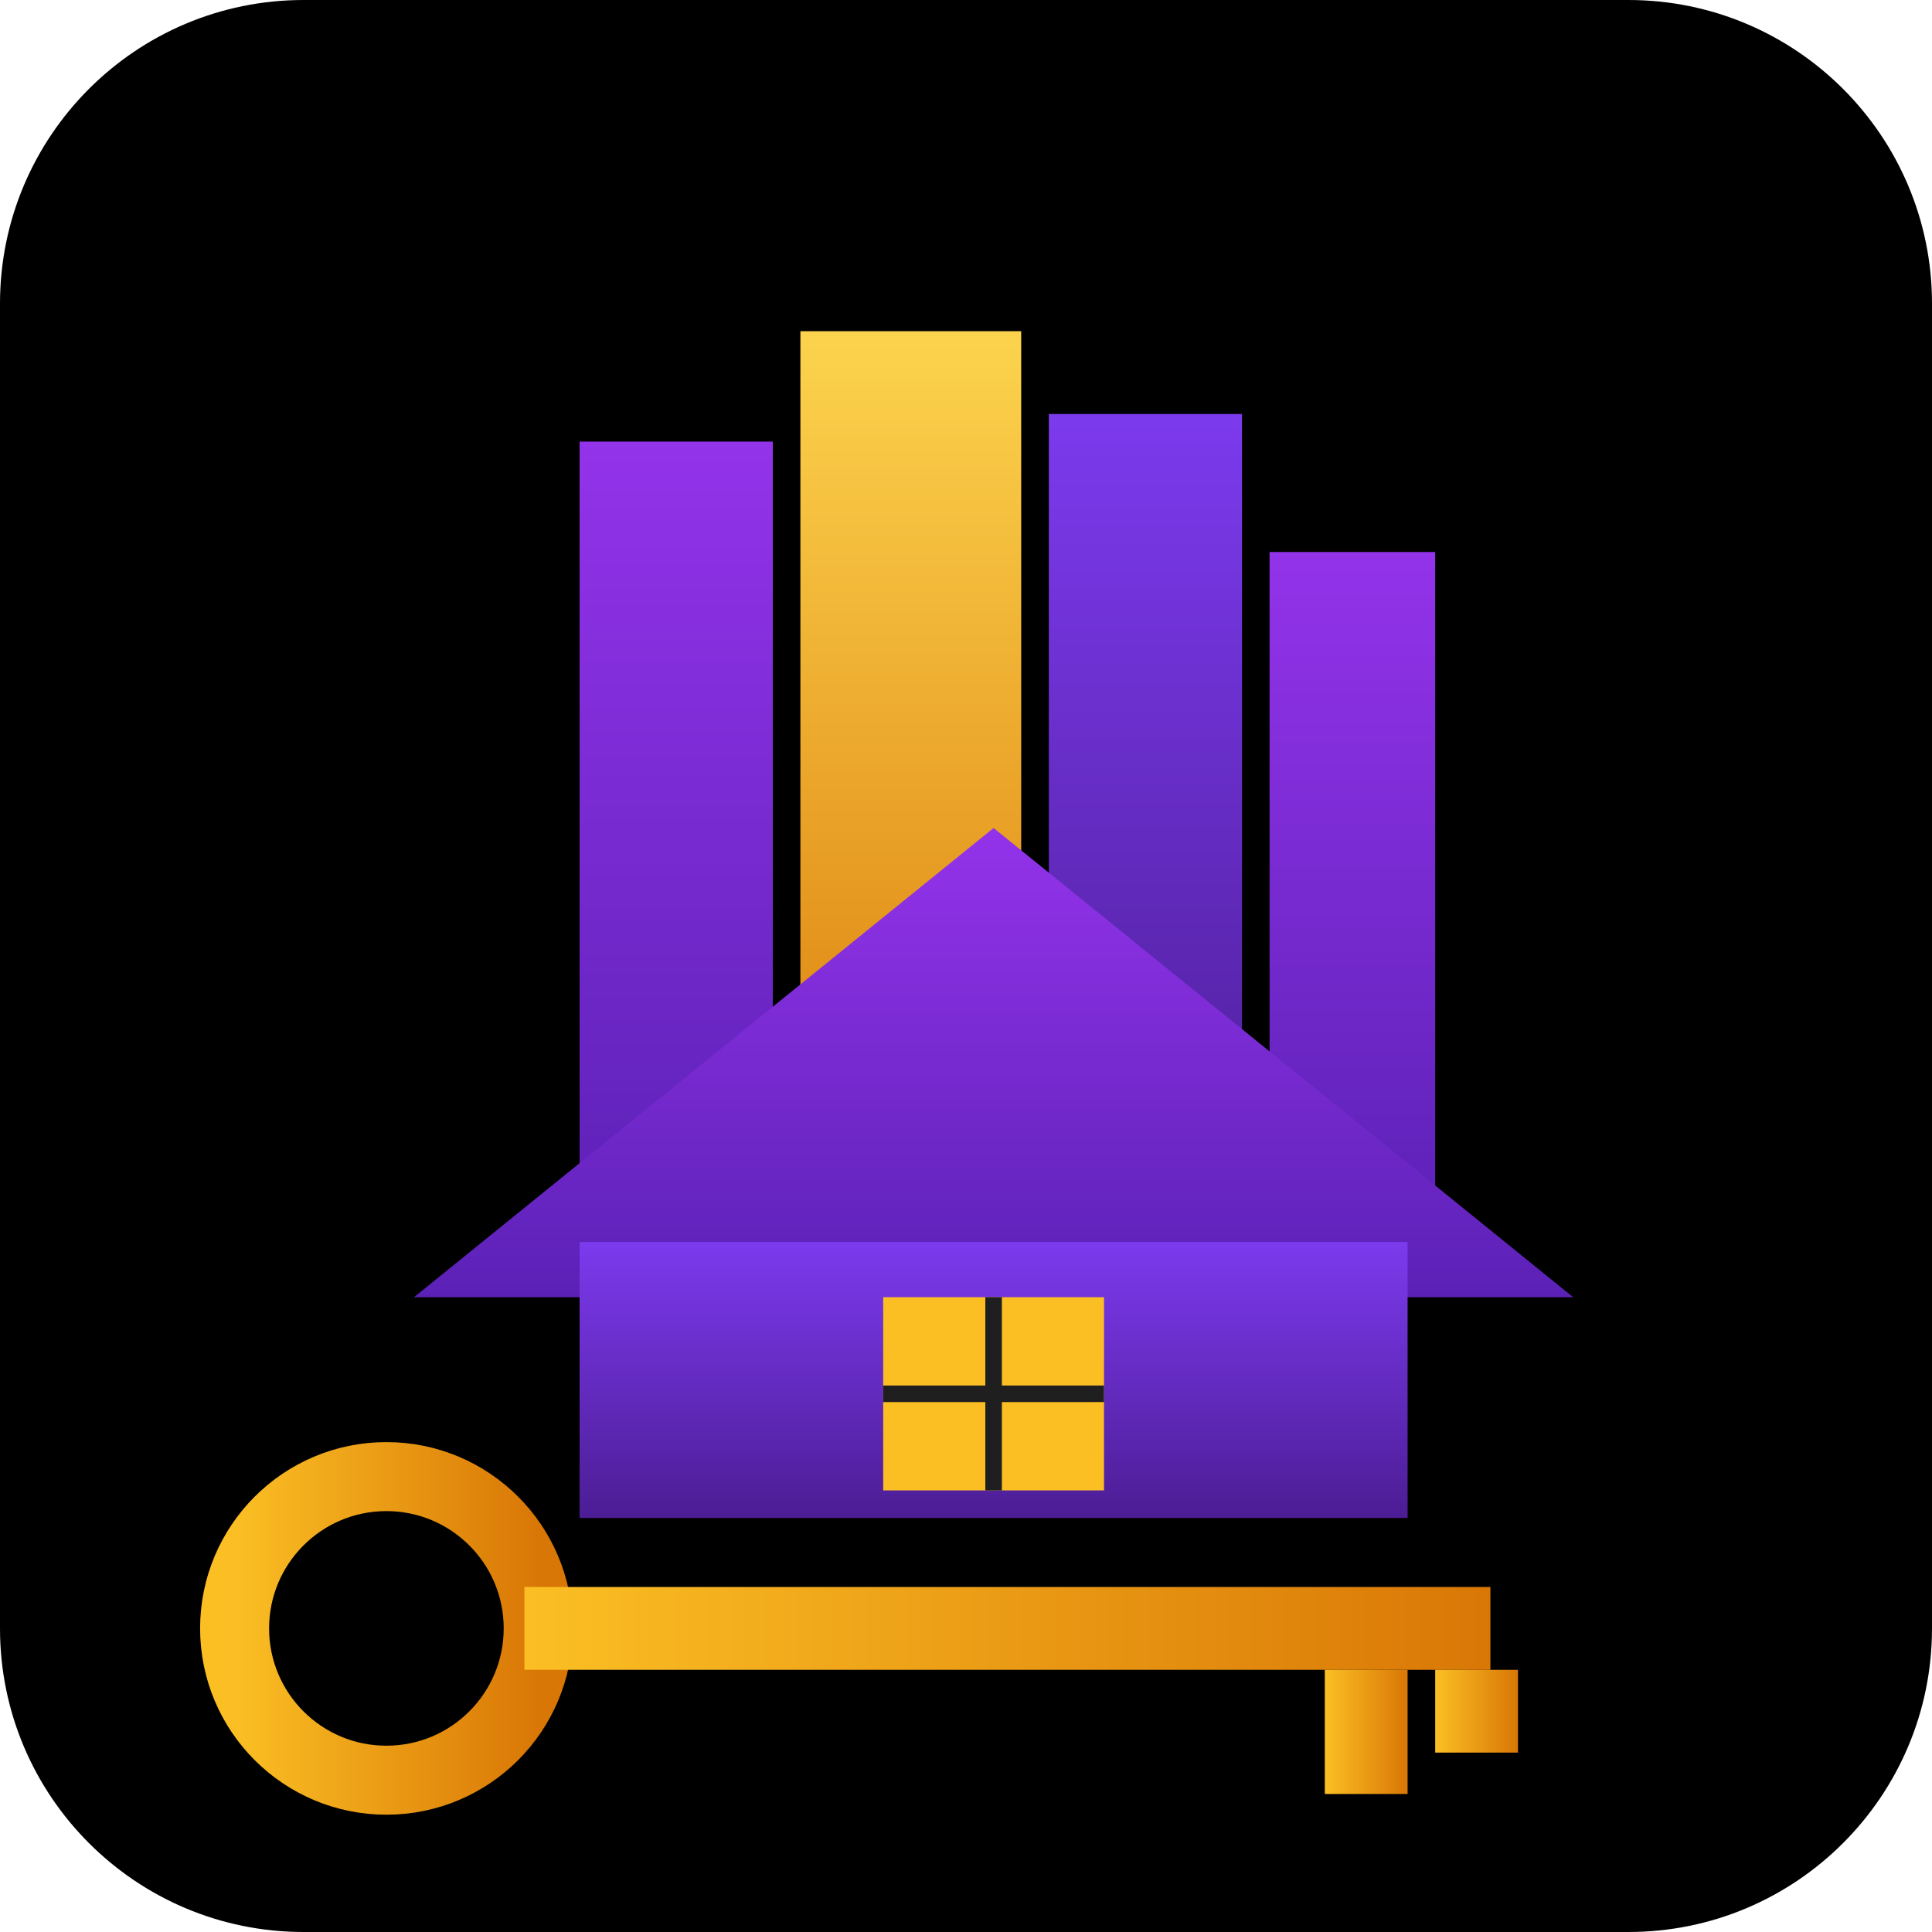
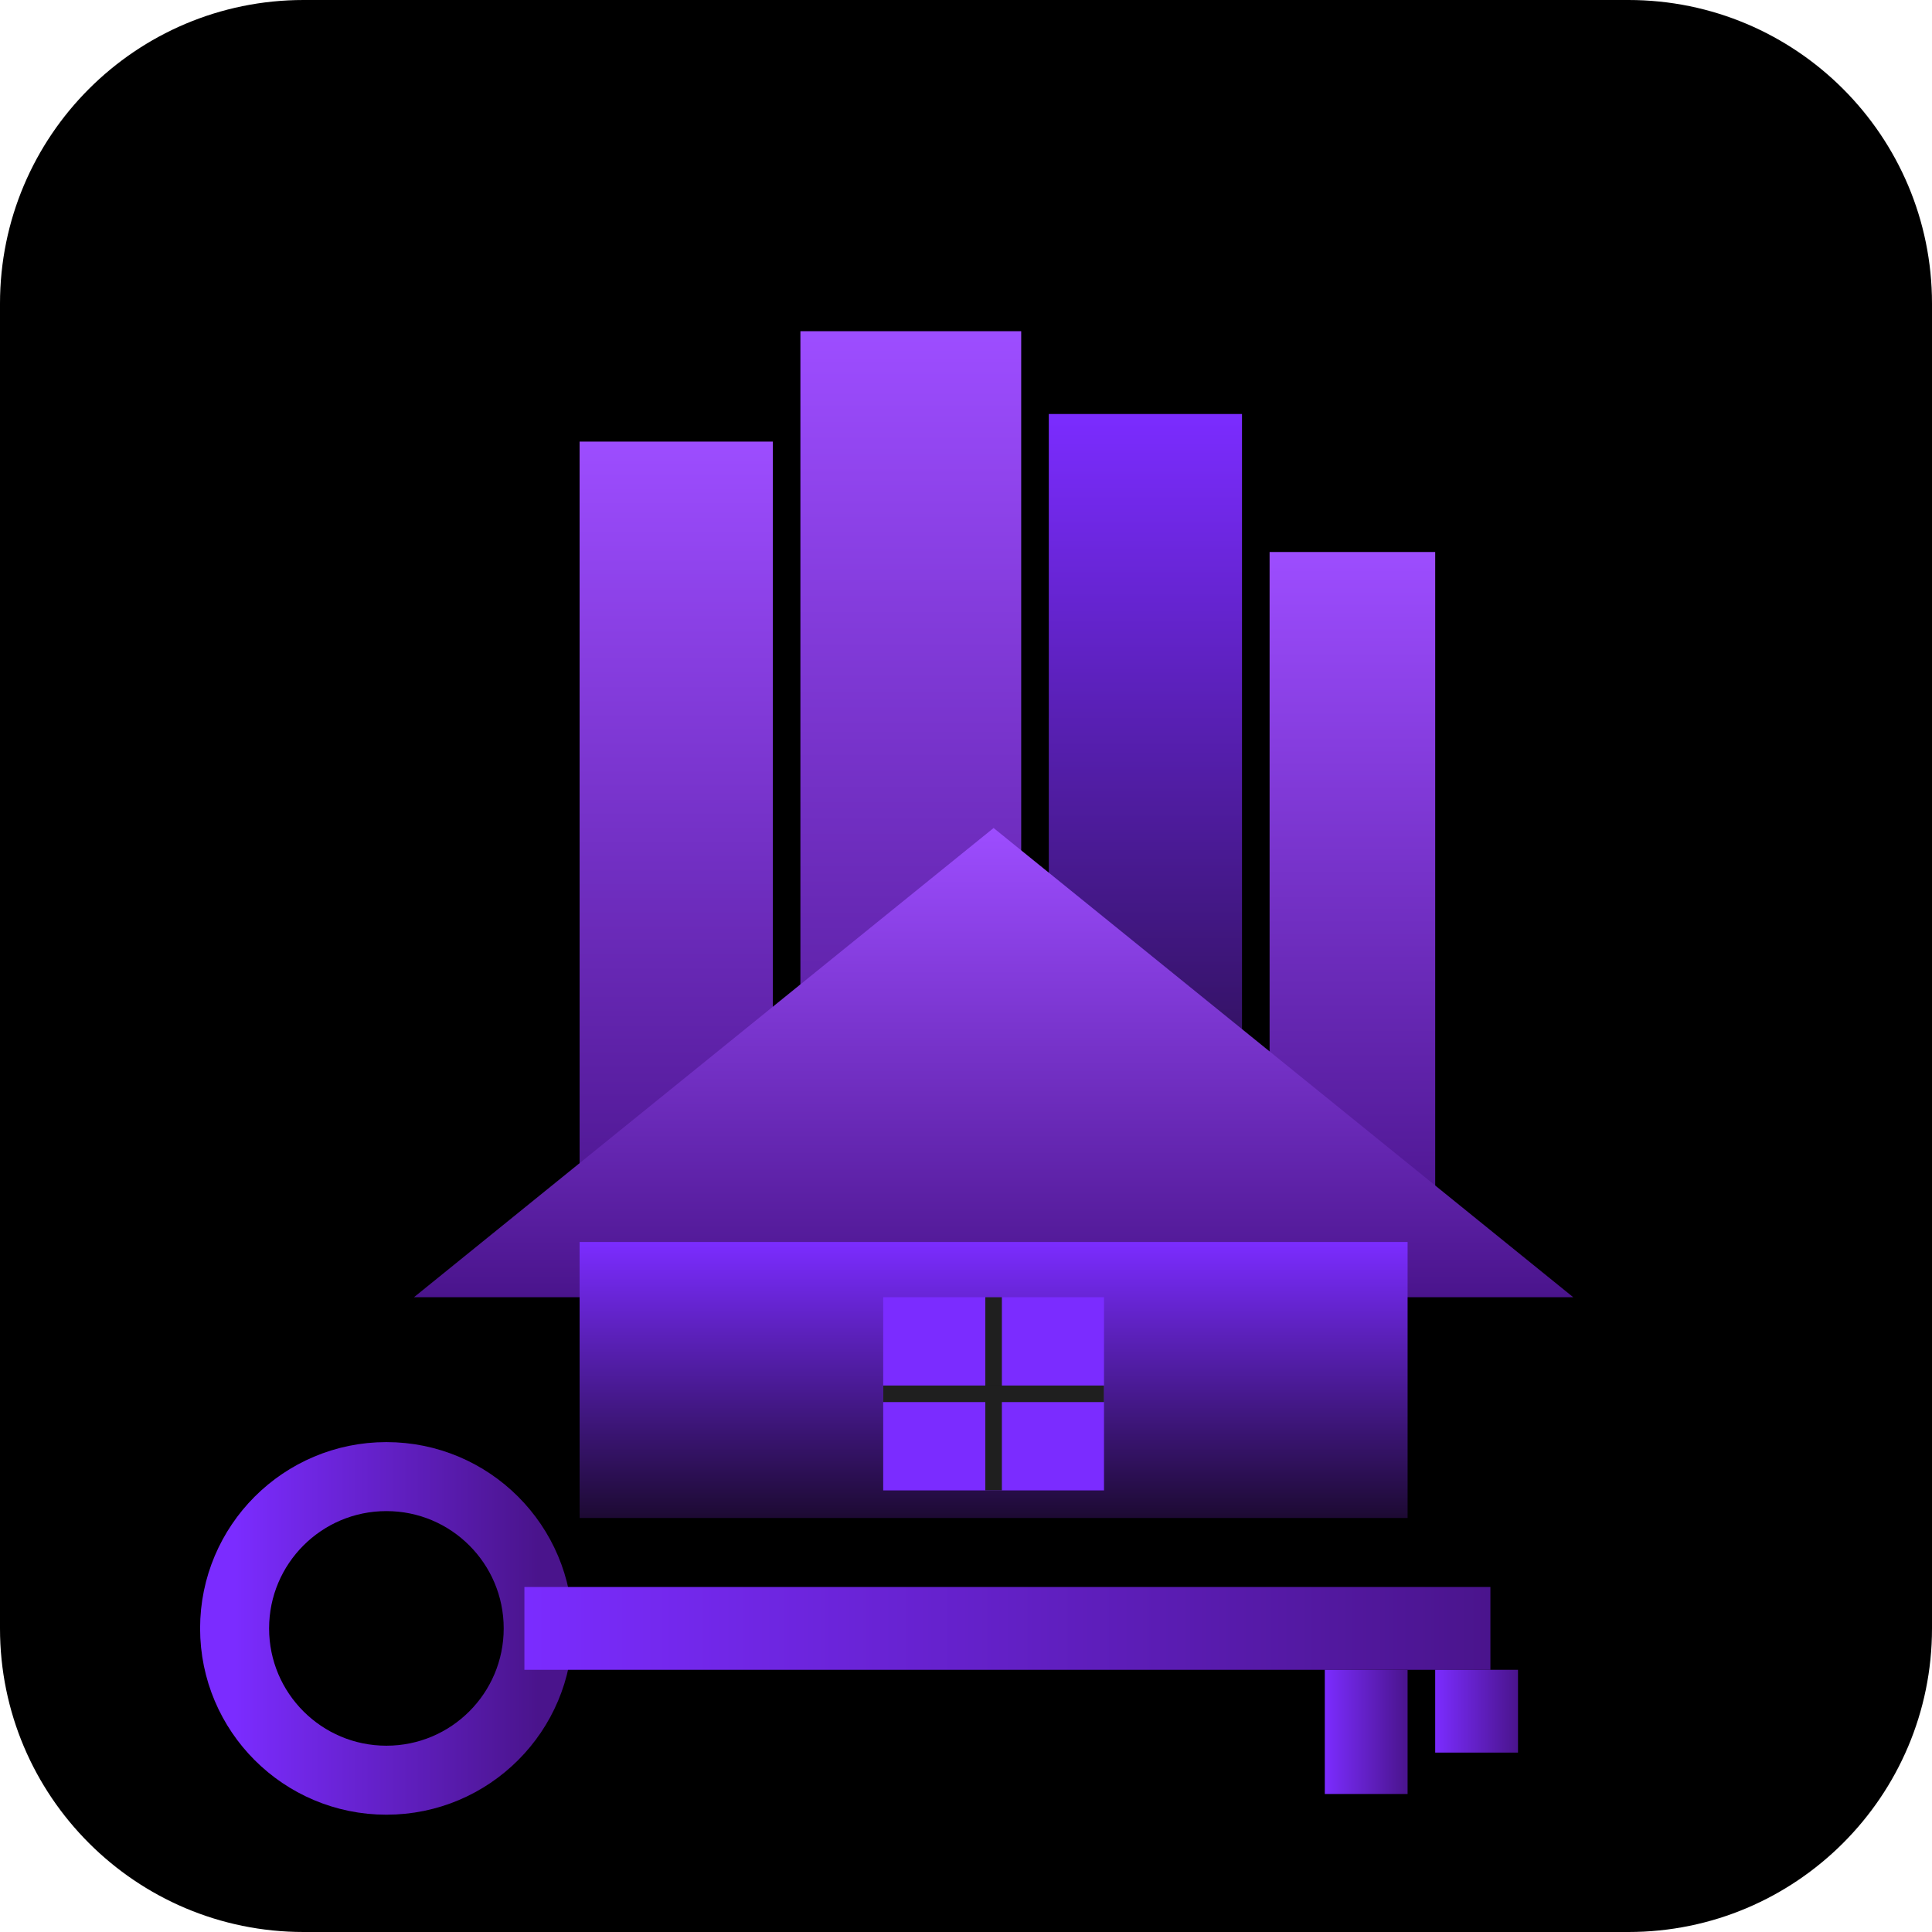
<svg xmlns="http://www.w3.org/2000/svg" viewBox="0 0 140 140" fill="none">
  <defs>
    <linearGradient id="p1" x1="0" y1="0" x2="0" y2="1">
-       <stop offset="0%" stop-color="#9333EA" />
-       <stop offset="100%" stop-color="#5B21B6" />
+       <stop offset="0%" stop-color="#9D4DFF" />
+       <stop offset="100%" stop-color="#4A148C" />
    </linearGradient>
    <linearGradient id="p2" x1="0" y1="0" x2="0" y2="1">
-       <stop offset="0%" stop-color="#7C3AED" />
-       <stop offset="100%" stop-color="#4C1D95" />
+       <stop offset="0%" stop-color="#7B2CFF" />
+       <stop offset="100%" stop-color="#1D0A33" />
    </linearGradient>
    <linearGradient id="g1" x1="0" y1="0" x2="0" y2="1">
-       <stop offset="0%" stop-color="#FCD34D" />
-       <stop offset="100%" stop-color="#D97706" />
+       <stop offset="0%" stop-color="#9D4DFF" />
+       <stop offset="100%" stop-color="#4A148C" />
    </linearGradient>
    <linearGradient id="g2" x1="0" y1="0" x2="1" y2="0">
-       <stop offset="0%" stop-color="#FBBF24" />
-       <stop offset="100%" stop-color="#D97706" />
+       <stop offset="0%" stop-color="#7B2CFF" />
+       <stop offset="100%" stop-color="#4A148C" />
    </linearGradient>
  </defs>
  <rect width="140" height="140" rx="22" fill="#000000" />
  <rect x="42" y="32" width="14" height="58" fill="url(#p1)" />
  <rect x="58" y="24" width="16" height="66" fill="url(#g1)" />
  <rect x="76" y="30" width="14" height="60" fill="url(#p2)" />
  <rect x="92" y="40" width="12" height="50" fill="url(#p1)" />
  <path d="M30 94 L72 60 L114 94 Z" fill="url(#p1)" />
  <rect x="42" y="90" width="60" height="20" fill="url(#p2)" />
-   <rect x="64" y="94" width="16" height="14" fill="#FBBF24" />
+   <rect x="64" y="94" width="16" height="14" fill="#7B2CFF" />
  <line x1="72" y1="94" x2="72" y2="108" stroke="#1F1F1F" stroke-width="1.2" />
  <line x1="64" y1="101" x2="80" y2="101" stroke="#1F1F1F" stroke-width="1.2" />
  <circle cx="28" cy="118" r="11" fill="none" stroke="url(#g2)" stroke-width="5" />
  <rect x="38" y="115" width="70" height="6" fill="url(#g2)" />
  <rect x="96" y="121" width="6" height="9" fill="url(#g2)" />
  <rect x="104" y="121" width="6" height="6" fill="url(#g2)" />
</svg>
